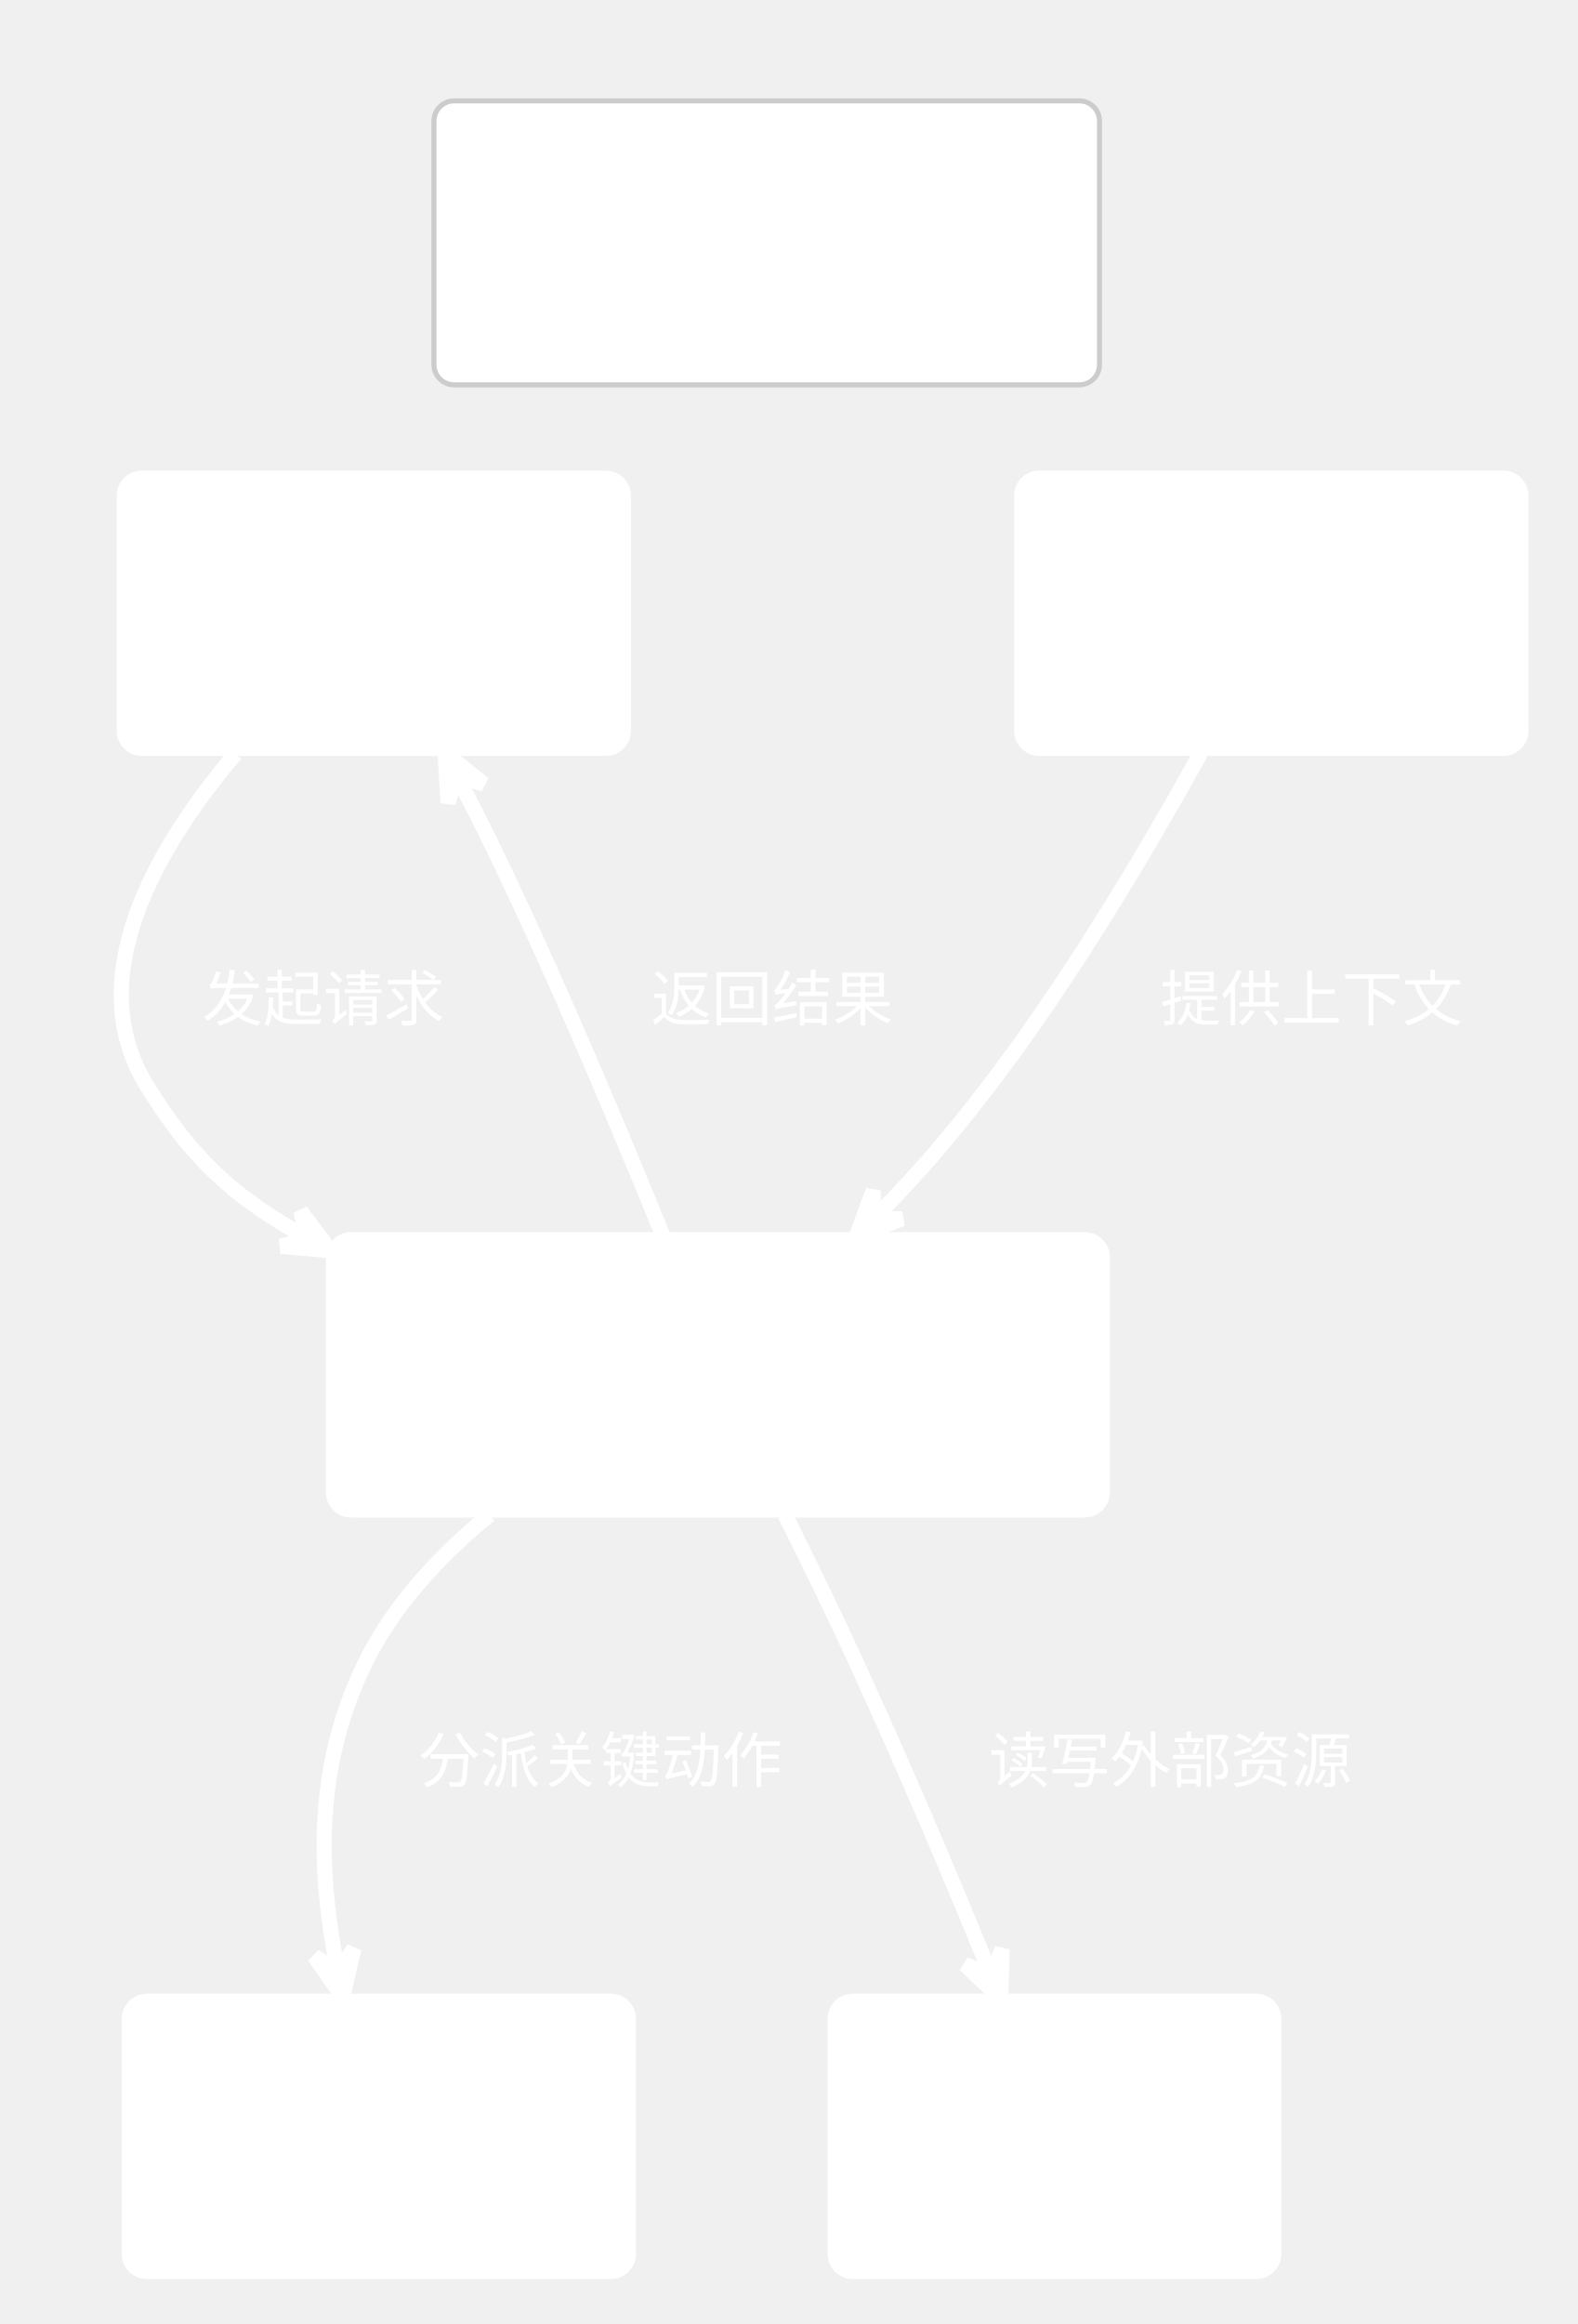
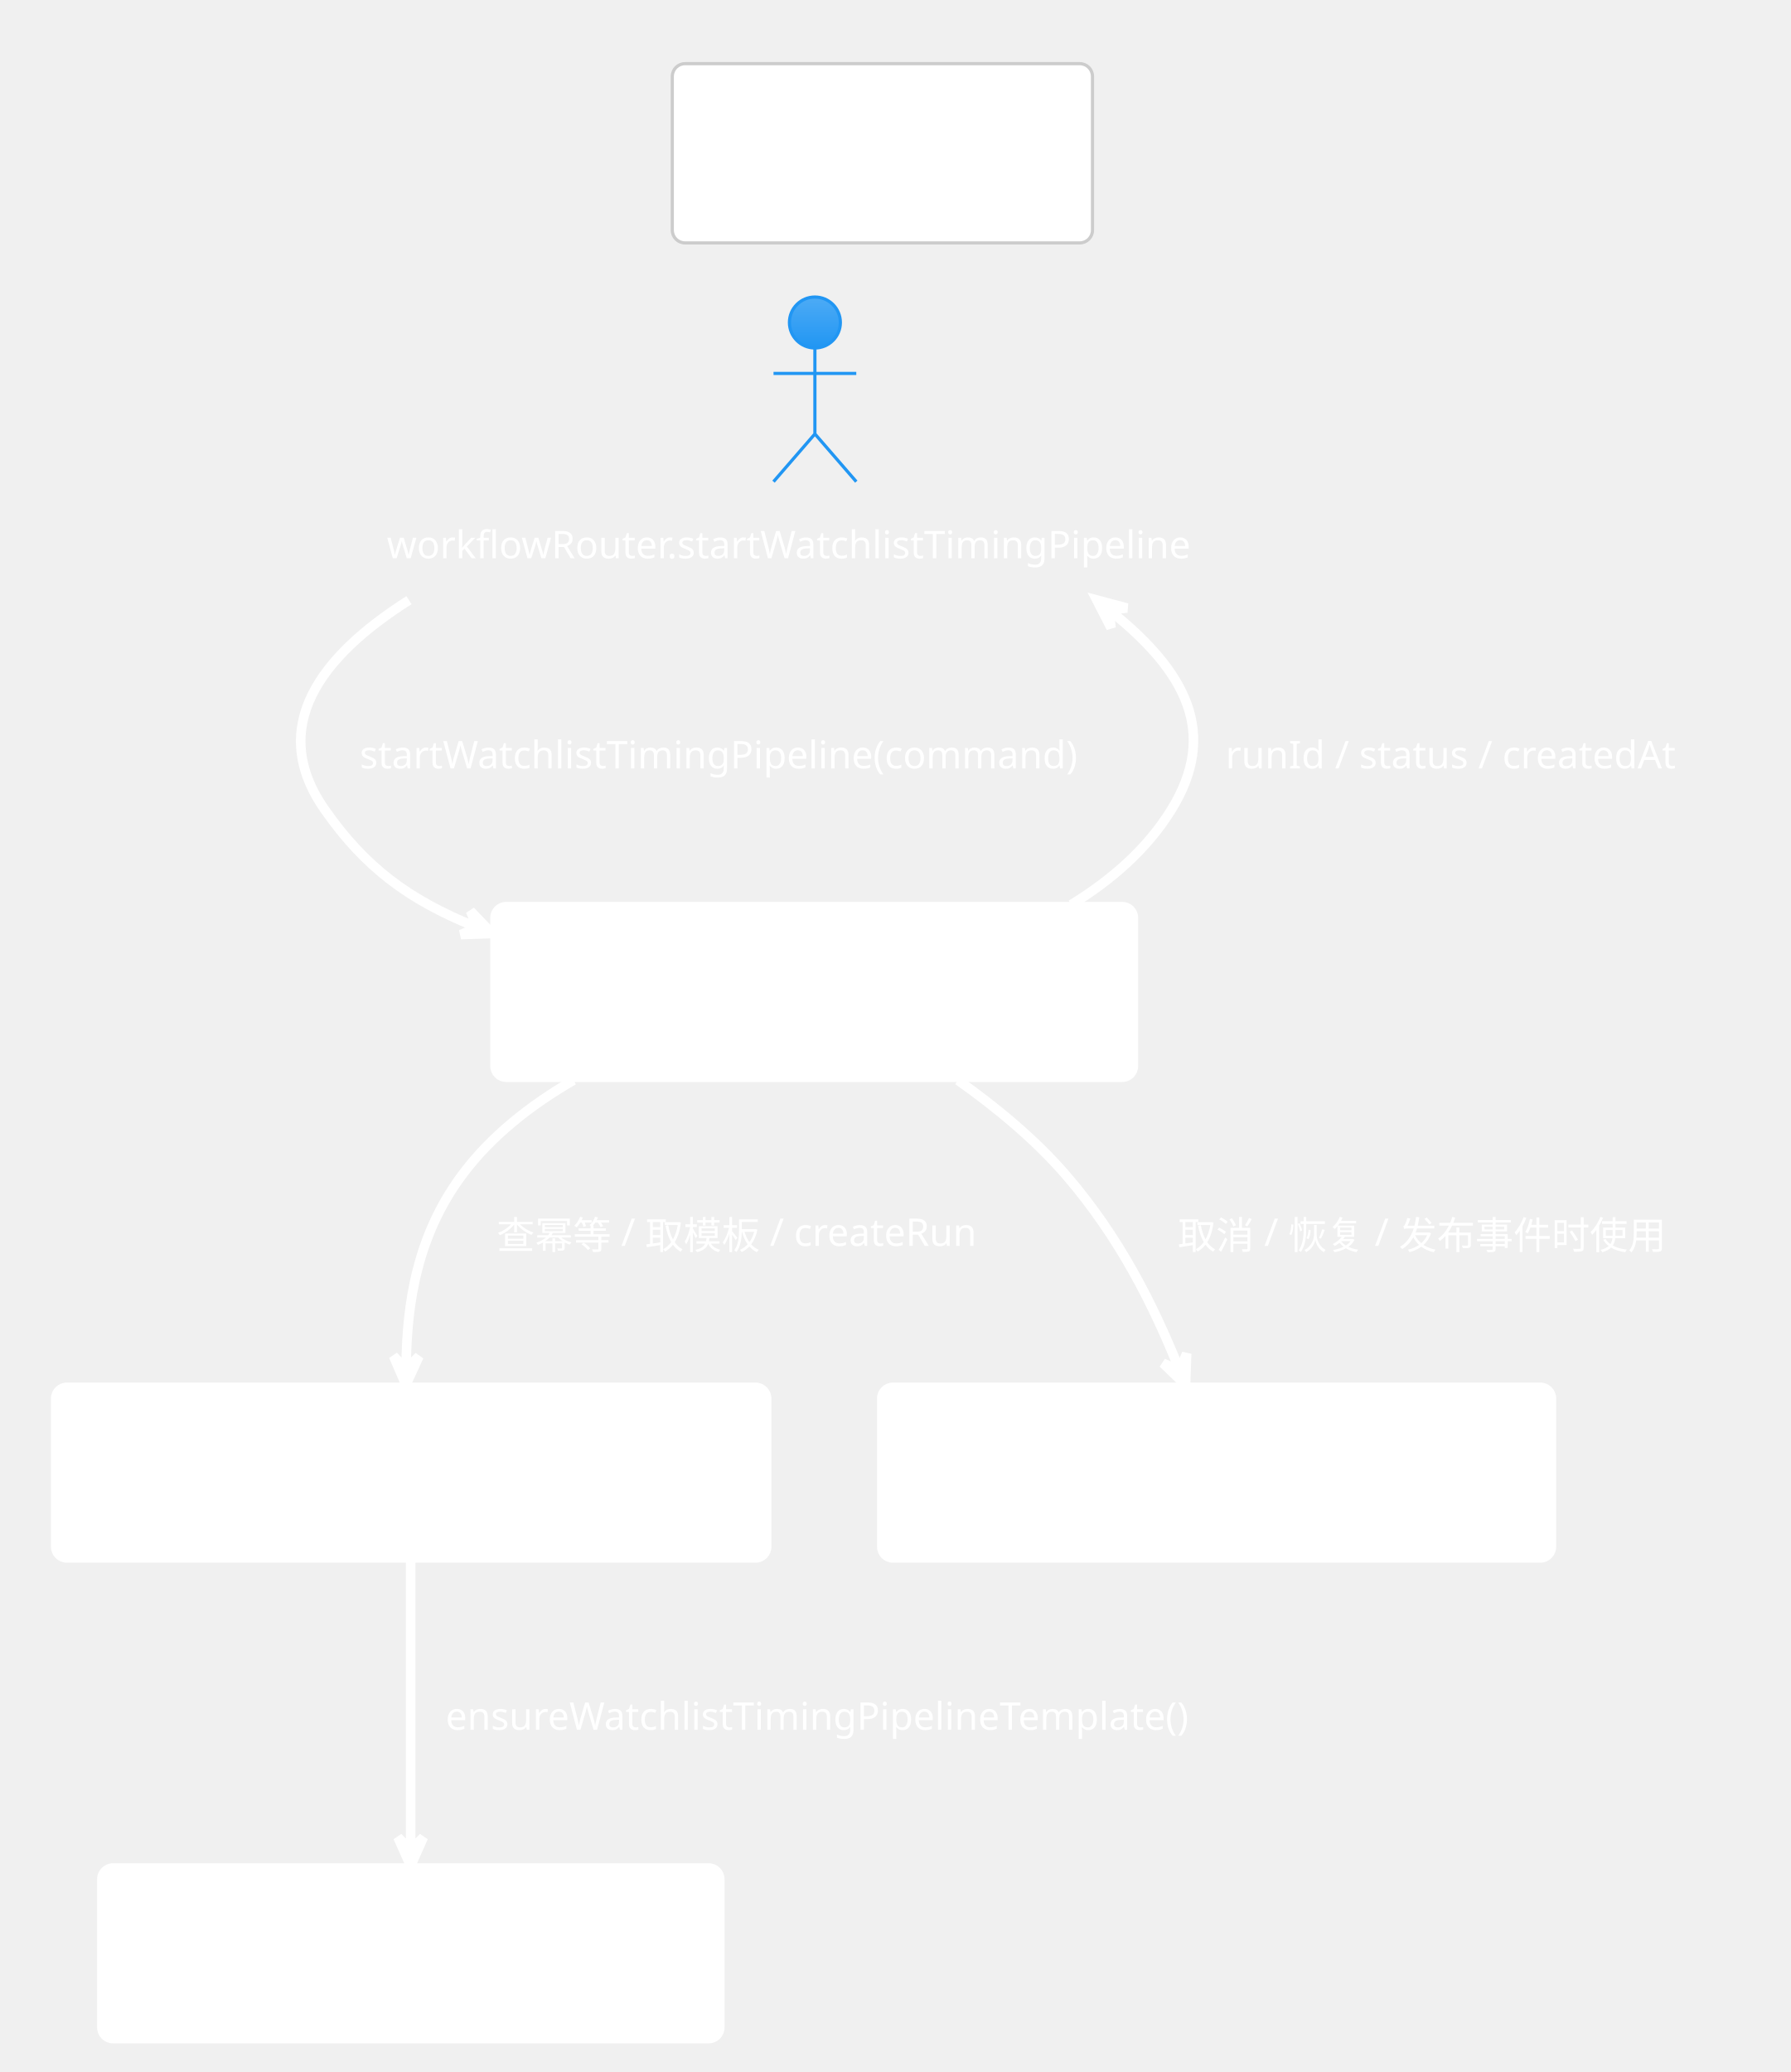
- <svg xmlns="http://www.w3.org/2000/svg" contentStyleType="text/css" data-diagram-type="DESCRIPTION" height="480.208px" preserveAspectRatio="none" style="width:326px;height:480px;" version="1.1" viewBox="0 0 326 480" width="326.042px" zoomAndPan="magnify">
+ <svg xmlns="http://www.w3.org/2000/svg" contentStyleType="text/css" data-diagram-type="DESCRIPTION" height="678.125px" preserveAspectRatio="none" style="width:586px;height:678px;" version="1.1" viewBox="0 0 586 678" width="586.458px" zoomAndPan="magnify">
  <defs>
-     <linearGradient id="g1br32vd1cerul0" x1="50%" x2="50%" y1="0%" y2="100%">
+     <linearGradient id="g1w4s2phklgoiz0" x1="50%" x2="50%" y1="0%" y2="100%">
      <stop offset="0%" stop-color="#FFFFFF" />
      <stop offset="100%" stop-color="#FFFFFF" />
+     </linearGradient>
+     <linearGradient id="g1w4s2phklgoiz1" x1="50%" x2="50%" y1="0%" y2="100%">
+       <stop offset="0%" stop-color="#4DABF5" />
+       <stop offset="100%" stop-color="#2196F3" />
    </linearGradient>
  </defs>
  <g>
    <g class="title" data-source-line="18">
-       <rect fill="url(#g1br32vd1cerul0)" height="58.653" rx="4.167" ry="4.167" style="stroke:#CCCCCC;stroke-width:1.042;" width="137.5" x="89.656" y="20.833" />
-       <text fill="#FFFFFF" font-family="'Verdana'" font-size="20.833" font-weight="bold" lengthAdjust="spacing" textLength="104.167" x="106.323" y="58.445">架构总览图</text>
+       <rect fill="url(#g1w4s2phklgoiz0)" height="58.653" rx="4.167" ry="4.167" style="stroke:#CCCCCC;stroke-width:1.042;" width="137.5" x="219.992" y="20.833" />
+       <text fill="#FFFFFF" font-family="'Verdana'" font-size="20.833" font-weight="bold" lengthAdjust="spacing" textLength="104.167" x="236.659" y="58.445">架构总览图</text>
    </g>
-     <g class="entity" data-qualified-name="caller" data-source-line="22" id="ent0002">
-       <rect fill="url(#g1br32vd1cerul0)" height="56.858" rx="4.167" ry="4.167" style="stroke:#FFFFFF;stroke-width:2.083;" width="104.167" x="25.146" y="98.236" />
-       <text fill="#FFFFFF" font-family="'Verdana'" font-size="12.5" lengthAdjust="spacing" textLength="62.5" x="45.979" y="131.637">外部调用方</text>
+     <g class="entity" data-qualified-name="Router" data-source-line="22" id="ent0002">
+       <ellipse cx="266.656" cy="105.528" fill="url(#g1w4s2phklgoiz1)" rx="8.333" ry="8.333" style="stroke:#2196F3;stroke-width:1.042;" />
+       <path d="M266.656,113.861 L266.656,141.986 M253.115,122.194 L280.198,122.194 M266.656,141.986 L253.115,157.611 M266.656,141.986 L280.198,157.611" fill="none" style="stroke:#2196F3;stroke-width:1.042;" />
+       <text fill="#FFFFFF" font-family="'Verdana'" font-size="12.5" lengthAdjust="spacing" textLength="280.188" x="126.562" y="182.678">workflowRouter.startWatchlistTimingPipeline</text>
    </g>
-     <g class="entity" data-qualified-name="entrypoint" data-source-line="23" id="ent0003">
-       <rect fill="url(#g1br32vd1cerul0)" height="56.858" rx="4.167" ry="4.167" style="stroke:#FFFFFF;stroke-width:2.083;" width="159.892" x="68.375" y="255.528" />
-       <text fill="#FFFFFF" font-family="'Verdana'" font-size="12.5" lengthAdjust="spacing" textLength="118.225" x="89.208" y="288.928">入口函数 cancelRun</text>
+     <g class="entity" data-qualified-name="Service" data-source-line="23" id="ent0003">
+       <rect fill="url(#g1w4s2phklgoiz0)" height="56.858" rx="4.167" ry="4.167" style="stroke:#FFFFFF;stroke-width:2.083;" width="209.935" x="161.458" y="296.153" />
+       <text fill="#FFFFFF" font-family="'Verdana'" font-size="12.5" lengthAdjust="spacing" textLength="168.268" x="182.292" y="329.553">WorkflowCommandService</text>
    </g>
-     <g class="entity" data-qualified-name="upstream" data-source-line="24" id="ent0004">
-       <rect fill="url(#g1br32vd1cerul0)" height="56.858" rx="4.167" ry="4.167" style="stroke:#FFFFFF;stroke-width:2.083;" width="104.167" x="210.562" y="98.236" />
-       <text fill="#FFFFFF" font-family="'Verdana'" font-size="12.5" lengthAdjust="spacing" textLength="62.5" x="231.396" y="131.637">上游上下文</text>
+     <g class="entity" data-qualified-name="Repository" data-source-line="24" id="ent0004">
+       <rect fill="url(#g1w4s2phklgoiz0)" height="56.858" rx="4.167" ry="4.167" style="stroke:#FFFFFF;stroke-width:2.083;" width="233.677" x="17.708" y="453.444" />
+       <text fill="#FFFFFF" font-family="'Verdana'" font-size="12.5" lengthAdjust="spacing" textLength="192.011" x="38.542" y="486.845">PrismaWorkflowRunRepository</text>
    </g>
-     <g class="entity" data-qualified-name="downstream" data-source-line="25" id="ent0005">
-       <rect fill="url(#g1br32vd1cerul0)" height="56.858" rx="4.167" ry="4.167" style="stroke:#FFFFFF;stroke-width:2.083;" width="104.167" x="26.188" y="412.819" />
-       <text fill="#FFFFFF" font-family="'Verdana'" font-size="12.5" lengthAdjust="spacing" textLength="62.5" x="47.021" y="446.22">下游协作者</text>
+     <g class="entity" data-qualified-name="RuntimeStore" data-source-line="25" id="ent0005">
+       <rect fill="url(#g1w4s2phklgoiz0)" height="56.858" rx="4.167" ry="4.167" style="stroke:#FFFFFF;stroke-width:2.083;" width="220.164" x="288.021" y="453.444" />
+       <text fill="#FFFFFF" font-family="'Verdana'" font-size="12.5" lengthAdjust="spacing" textLength="178.497" x="308.854" y="486.845">RedisWorkflowRuntimeStore</text>
    </g>
-     <g class="entity" data-qualified-name="external" data-source-line="26" id="ent0006">
-       <rect fill="url(#g1br32vd1cerul0)" height="56.858" rx="4.167" ry="4.167" style="stroke:#FFFFFF;stroke-width:2.083;" width="91.667" x="172.021" y="412.819" />
-       <text fill="#FFFFFF" font-family="'Verdana'" font-size="12.5" lengthAdjust="spacing" textLength="50" x="192.854" y="446.22">外部资源</text>
+     <g class="entity" data-qualified-name="Template" data-source-line="26" id="ent0006">
+       <rect fill="url(#g1w4s2phklgoiz0)" height="56.858" rx="4.167" ry="4.167" style="stroke:#FFFFFF;stroke-width:2.083;" width="203.239" x="32.812" y="610.736" />
+       <text fill="#FFFFFF" font-family="'Verdana'" font-size="12.5" lengthAdjust="spacing" textLength="161.572" x="53.646" y="644.137">Watchlist timing template</text>
    </g>
    <g class="link" data-entity-1="ent0002" data-entity-2="ent0003" data-link-type="dependency" data-source-line="28" id="lnk7">
-       <path d="M48.646,155.694 C31.969,175.382 16.667,202.121 30.354,224.278 C39.365,238.851 47.737,246.904 62.8,255.29" fill="none" id="caller-to-entrypoint" style="stroke:#FFFFFF;stroke-width:3.125;" />
-       <polygon fill="#FFFFFF" points="68.26,258.33,62.096,250.129,63.71,255.796,58.042,257.41,68.26,258.33" style="stroke:#FFFFFF;stroke-width:3.125;" />
-       <text fill="#FFFFFF" font-family="'Verdana'" font-size="12.5" lengthAdjust="spacing" textLength="50" x="41.812" y="210.803">发起请求</text>
+       <path d="M133.833,196.382 C104.708,214.851 87.458,237.996 106.25,264.903 C119.5,283.872 133.772,294.395 155.272,303.125" fill="none" id="Router-to-Service" style="stroke:#FFFFFF;stroke-width:3.125;" />
+       <polygon fill="#FFFFFF" points="161.062,305.476,153.944,298.088,156.237,303.516,150.809,305.81,161.062,305.476" style="stroke:#FFFFFF;stroke-width:3.125;" />
+       <text fill="#FFFFFF" font-family="'Verdana'" font-size="12.5" lengthAdjust="spacing" textLength="250.531" x="117.708" y="251.428">startWatchlistTimingPipeline(command)</text>
    </g>
    <g class="link" data-entity-1="ent0003" data-entity-2="ent0002" data-link-type="dependency" data-source-line="32" id="lnk11">
-       <path d="M137.052,255.476 C129.177,236.09 118.115,209.642 107.438,186.778 C102.635,176.476 99.909,170.888 94.836,161.107" fill="none" id="entrypoint-to-caller" style="stroke:#FFFFFF;stroke-width:3.125;" />
-       <polygon fill="#FFFFFF" points="91.958,155.559,92.576,165.8,94.356,160.183,99.973,161.963,91.958,155.559" style="stroke:#FFFFFF;stroke-width:3.125;" />
-       <text fill="#FFFFFF" font-family="'Verdana'" font-size="12.5" lengthAdjust="spacing" textLength="50" x="134.521" y="210.803">返回结果</text>
+       <path d="M350.51,296.049 C363.573,288.049 375.365,277.851 383.333,264.903 C398.792,239.788 388.031,219.837 363.74,200.243" fill="none" id="Service-to-Router" style="stroke:#FFFFFF;stroke-width:3.125;" />
+       <polygon fill="#FFFFFF" points="358.875,196.319,363.556,205.448,362.929,199.589,368.788,198.962,358.875,196.319" style="stroke:#FFFFFF;stroke-width:3.125;" />
+       <text fill="#FFFFFF" font-family="'Verdana'" font-size="12.5" lengthAdjust="spacing" textLength="161.859" x="401.042" y="251.428">runId / status / createdAt</text>
    </g>
-     <g class="link" data-entity-1="ent0004" data-entity-2="ent0003" data-link-type="dependency" data-source-line="29" id="lnk8">
-       <path d="M248.062,155.538 C237.073,175.382 221.083,202.392 204.312,224.278 C196.062,235.049 190.449,241.535 181.209,251.045" fill="none" id="upstream-to-entrypoint" style="stroke:#FFFFFF;stroke-width:3.125;" />
-       <polygon fill="#FFFFFF" points="176.854,255.528,186.375,251.707,180.483,251.792,180.398,245.9,176.854,255.528" style="stroke:#FFFFFF;stroke-width:3.125;" />
-       <text fill="#FFFFFF" font-family="'Verdana'" font-size="12.5" lengthAdjust="spacing" textLength="62.5" x="239.729" y="210.803">提供上下文</text>
+     <g class="link" data-entity-1="ent0003" data-entity-2="ent0004" data-link-type="dependency" data-source-line="29" id="lnk8">
+       <path d="M187.667,353.465 C173.656,361.569 160.531,371.83 151.042,384.694 C136.531,404.372 133.148,426.143 132.898,446.903" fill="none" id="Service-to-Repository" style="stroke:#FFFFFF;stroke-width:3.125;" />
+       <polygon fill="#FFFFFF" points="132.823,453.153,137.102,443.829,132.886,447.945,128.769,443.728,132.823,453.153" style="stroke:#FFFFFF;stroke-width:3.125;" />
+       <text fill="#FFFFFF" font-family="'Verdana'" font-size="12.5" lengthAdjust="spacing" textLength="167.615" x="162.5" y="408.72">查幂等 / 取模板 / createRun</text>
    </g>
-     <g class="link" data-entity-1="ent0003" data-entity-2="ent0005" data-link-type="dependency" data-source-line="30" id="lnk9">
-       <path d="M101.156,312.83 C90.688,321.413 80.969,331.882 75.146,344.069 C64.969,365.361 65.783,386.296 69.616,406.316" fill="none" id="entrypoint-to-downstream" style="stroke:#FFFFFF;stroke-width:3.125;" />
-       <polygon fill="#FFFFFF" points="70.792,412.455,73.121,402.464,69.812,407.339,64.936,404.031,70.792,412.455" style="stroke:#FFFFFF;stroke-width:3.125;" />
-       <text fill="#FFFFFF" font-family="'Verdana'" font-size="12.5" lengthAdjust="spacing" textLength="75" x="86.604" y="368.095">分派关键动作</text>
+     <g class="link" data-entity-1="ent0004" data-entity-2="ent0006" data-link-type="dependency" data-source-line="30" id="lnk9">
+       <path d="M134.375,510.882 C134.375,539.049 134.375,576.153 134.375,604.319" fill="none" id="Repository-to-Template" style="stroke:#FFFFFF;stroke-width:3.125;" />
+       <polygon fill="#FFFFFF" points="134.375,610.569,138.542,601.194,134.375,605.361,130.208,601.194,134.375,610.569" style="stroke:#FFFFFF;stroke-width:3.125;" />
+       <text fill="#FFFFFF" font-family="'Verdana'" font-size="12.5" lengthAdjust="spacing" textLength="260.669" x="145.833" y="566.012">ensureWatchlistTimingPipelineTemplate()</text>
    </g>
-     <g class="link" data-entity-1="ent0003" data-entity-2="ent0006" data-link-type="dependency" data-source-line="31" id="lnk10">
-       <path d="M162.219,312.892 C167.104,322.674 172.531,333.809 177.229,344.069 C187.74,367.007 196.446,387.66 204.373,407.035" fill="none" id="entrypoint-to-external" style="stroke:#FFFFFF;stroke-width:3.125;" />
-       <polygon fill="#FFFFFF" points="206.74,412.819,207.046,402.565,204.767,407.999,199.333,405.72,206.74,412.819" style="stroke:#FFFFFF;stroke-width:3.125;" />
-       <text fill="#FFFFFF" font-family="'Verdana'" font-size="12.5" lengthAdjust="spacing" textLength="75" x="204.312" y="368.095">读写外部资源</text>
+     <g class="link" data-entity-1="ent0003" data-entity-2="ent0005" data-link-type="dependency" data-source-line="31" id="lnk10">
+       <path d="M313.458,353.465 C326.01,362.351 338.885,372.976 348.958,384.694 C366.448,405.038 377.336,426.931 385.606,447.4" fill="none" id="Service-to-RuntimeStore" style="stroke:#FFFFFF;stroke-width:3.125;" />
+       <polygon fill="#FFFFFF" points="387.948,453.194,388.299,442.941,385.997,448.365,380.572,446.063,387.948,453.194" style="stroke:#FFFFFF;stroke-width:3.125;" />
+       <text fill="#FFFFFF" font-family="'Verdana'" font-size="12.5" lengthAdjust="spacing" textLength="166.431" x="385.417" y="408.72">取消 / 恢复 / 发布事件时使用</text>
    </g>
  </g>
</svg>
